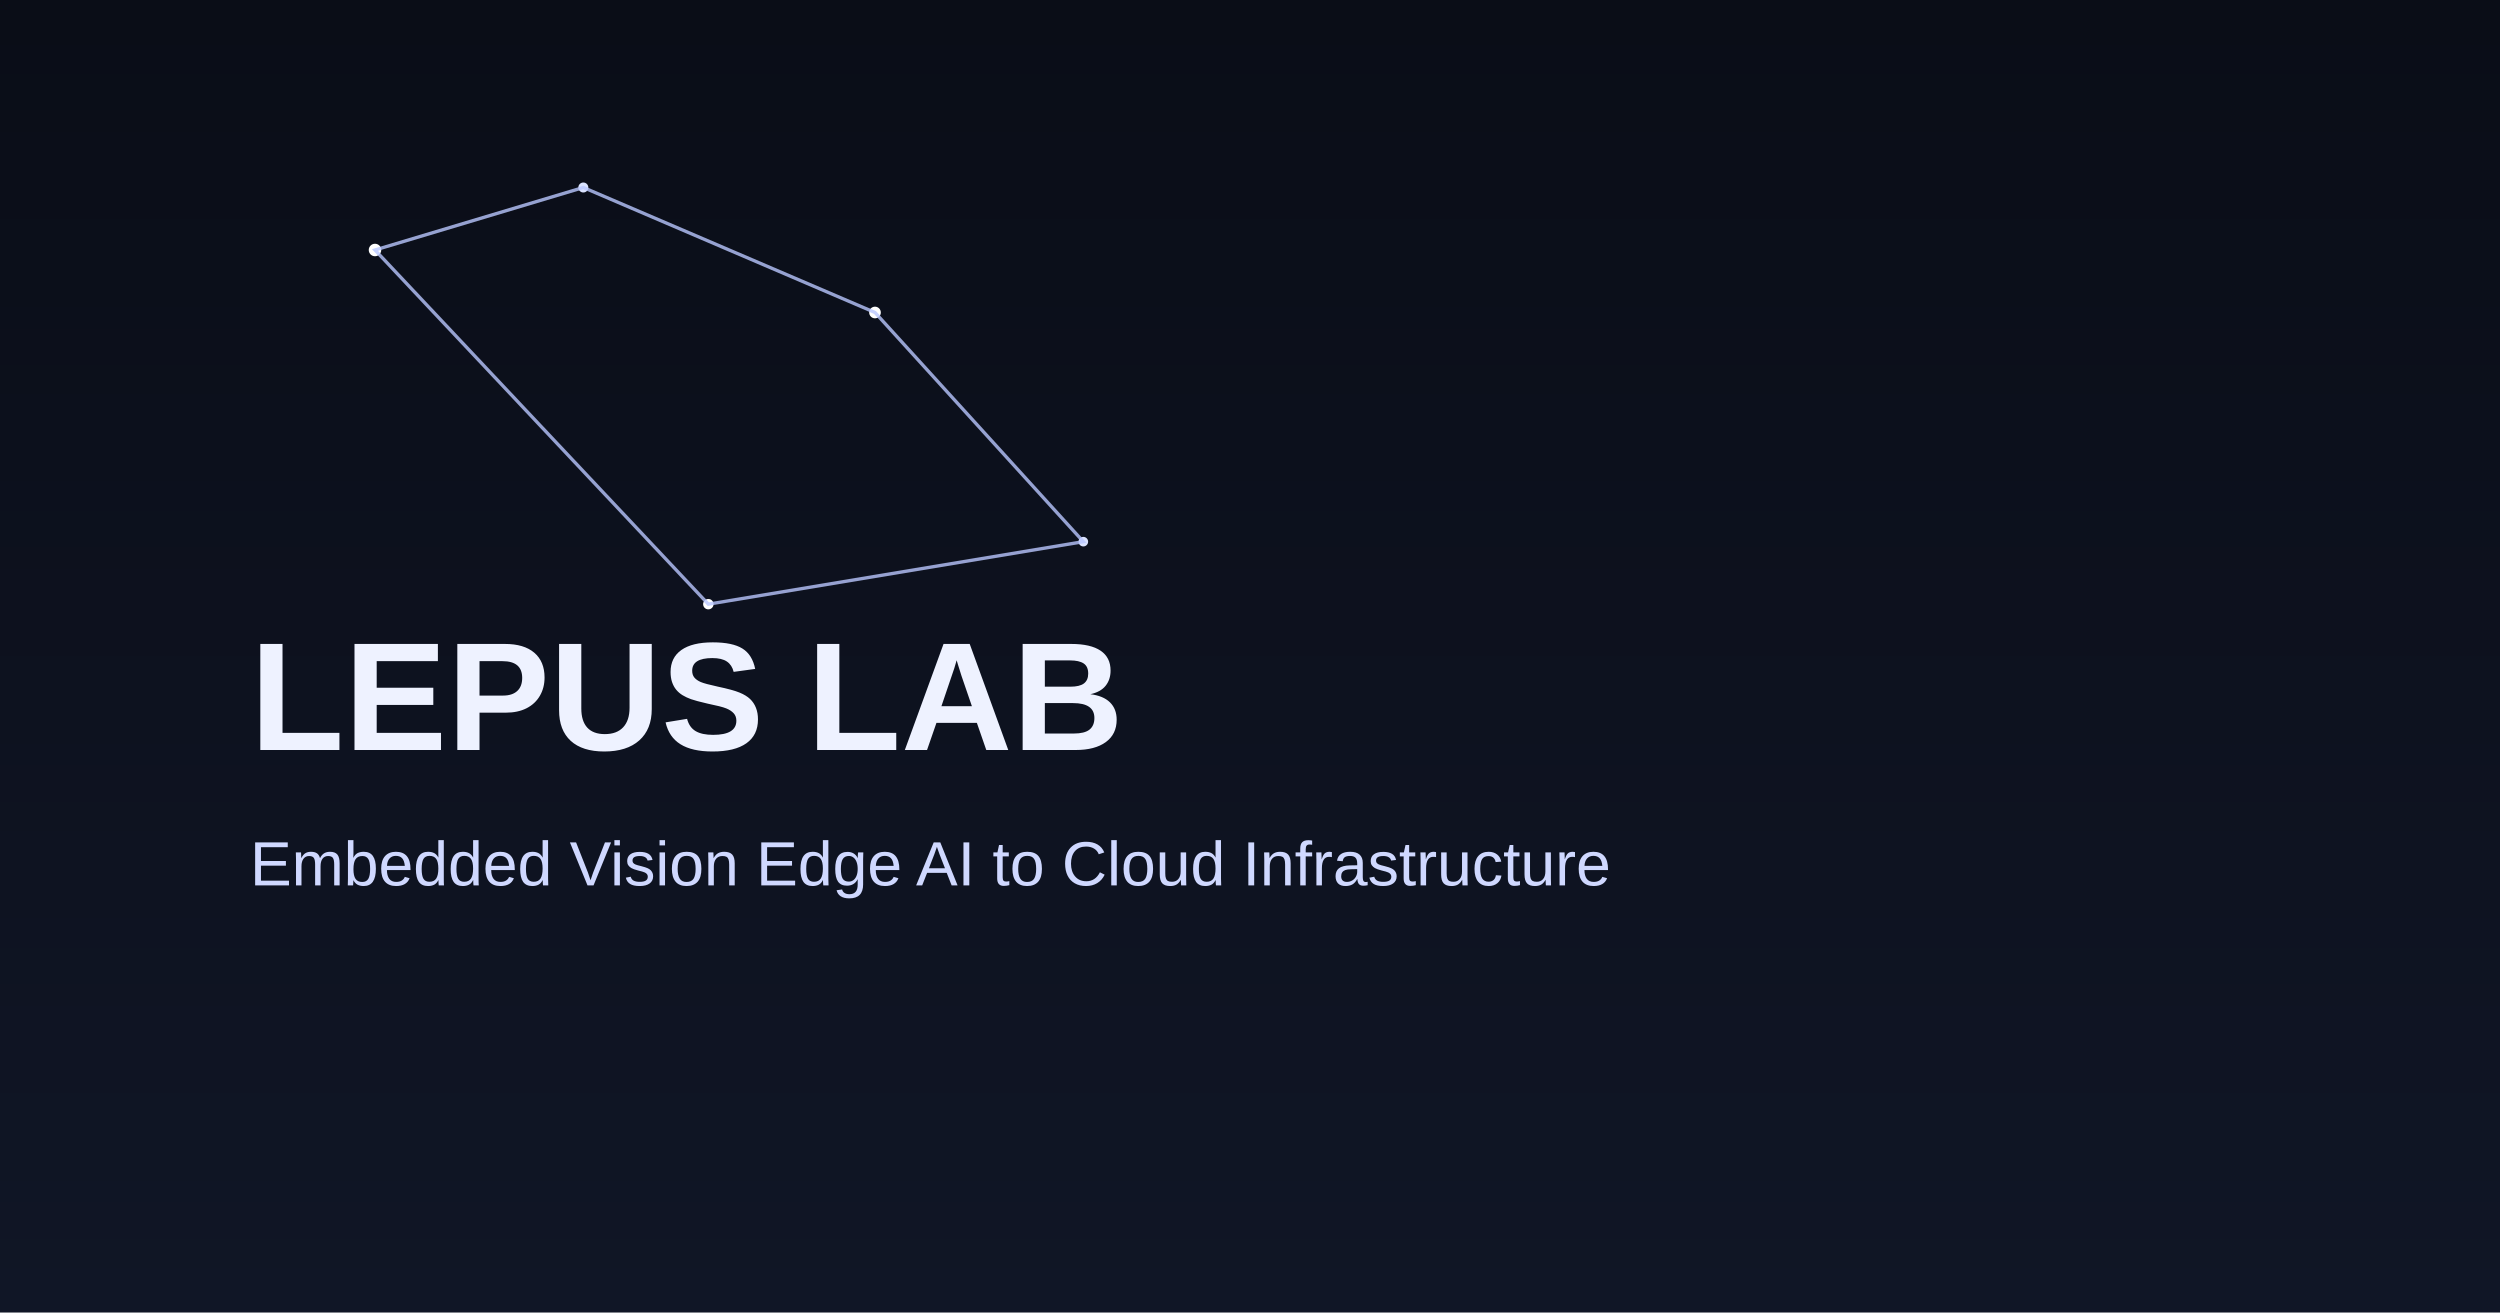
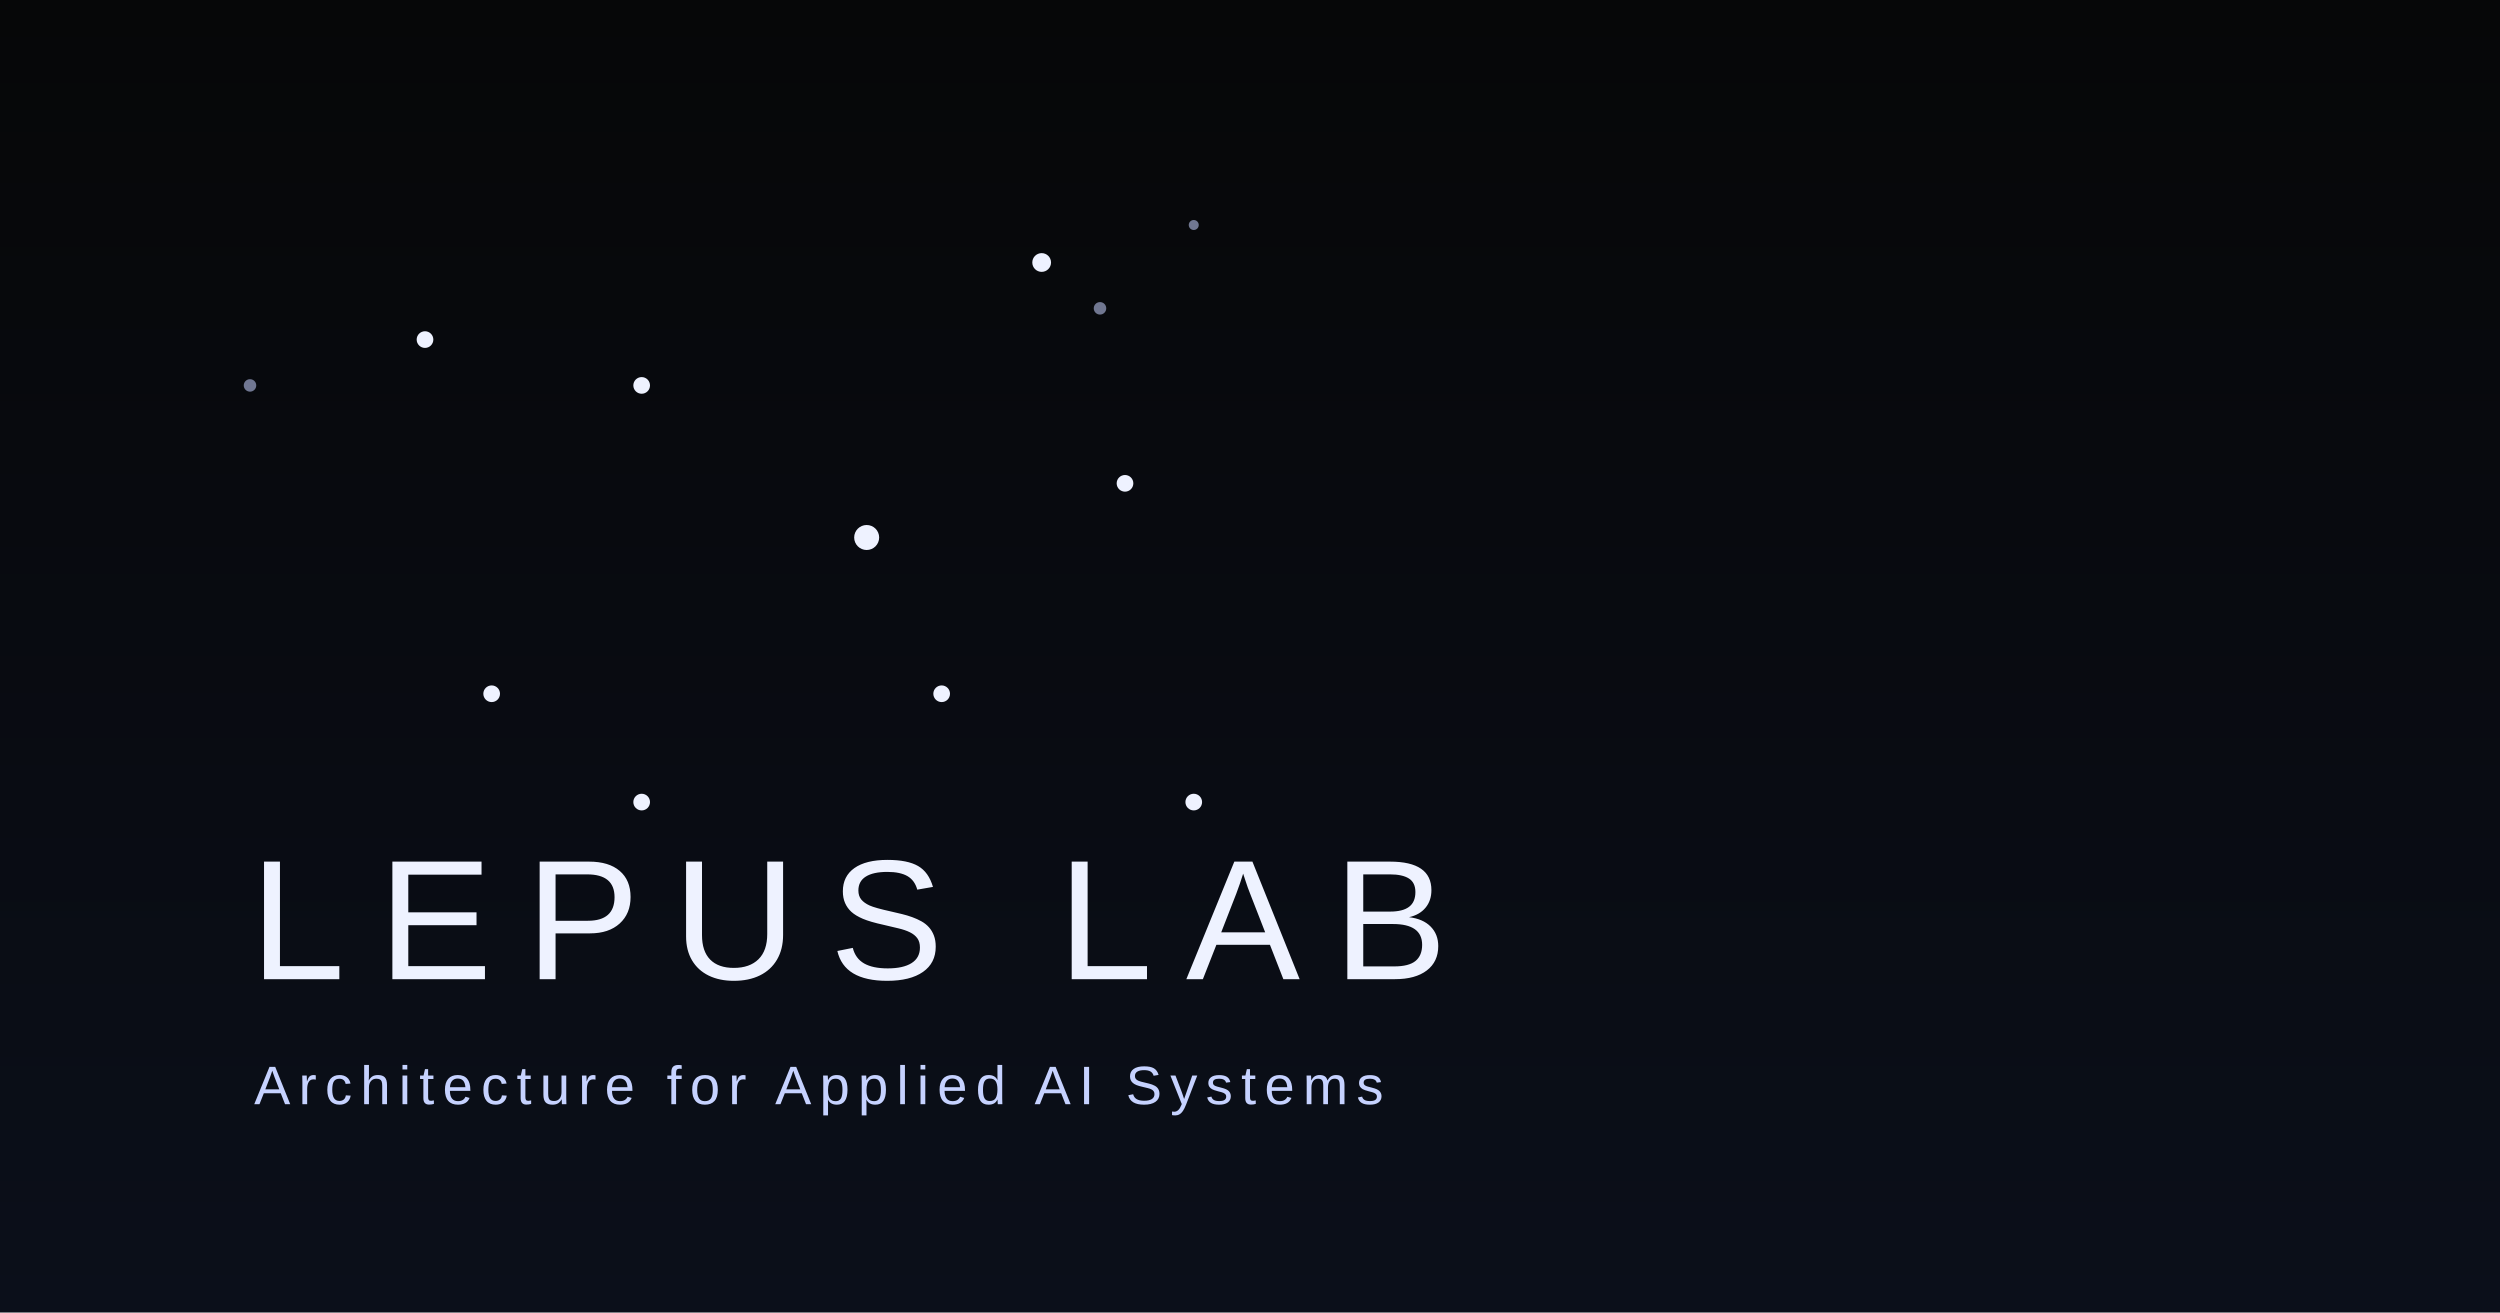
<svg xmlns="http://www.w3.org/2000/svg" width="1200" height="630" viewBox="0 0 1200 630">
  <defs>
    <linearGradient id="g" x1="0" x2="0" y1="0" y2="1">
-       <stop offset="0%" stop-color="#0a0d17" />
-       <stop offset="100%" stop-color="#101626" />
+       <stop offset="0%" stop-color="#060708" />
+       <stop offset="100%" stop-color="#0b0f1a" />
    </linearGradient>
  </defs>
  <rect width="1200" height="630" fill="url(#g)" />
-   <circle cx="180" cy="120" r="3" fill="#ffffff" />
-   <circle cx="280" cy="90" r="2.4" fill="#dbe3ff" />
-   <circle cx="420" cy="150" r="2.8" fill="#ffffff" />
-   <circle cx="520" cy="260" r="2.3" fill="#dbe3ff" />
-   <circle cx="340" cy="290" r="2.5" fill="#ffffff" />
-   <path d="M180 120L280 90L420 150L520 260L340 290Z" fill="none" stroke="#b9c7ff" stroke-width="1.6" opacity="0.8" />
-   <text x="120" y="360" fill="#eef2ff" font-family="Arial, Helvetica, sans-serif" font-size="74" font-weight="700">LEPUS LAB</text>
-   <text x="120" y="425" fill="#cfd8ff" font-family="Arial, Helvetica, sans-serif" font-size="30">Embedded Vision Edge AI to Cloud Infrastructure</text>
+   <circle cx="120" cy="185" r="3" fill="#C6D2FF" opacity=".55" />
+   <circle cx="528" cy="148" r="3" fill="#C6D2FF" opacity=".55" />
+   <circle cx="573" cy="108" r="2.4" fill="#C6D2FF" opacity=".55" />
+   <circle cx="204" cy="163" r="4" fill="#EEF2FF" />
+   <circle cx="308" cy="185" r="4" fill="#EEF2FF" />
+   <circle cx="416" cy="258" r="6" fill="#EEF2FF" />
+   <circle cx="500" cy="126" r="4.5" fill="#EEF2FF" />
+   <circle cx="540" cy="232" r="4" fill="#EEF2FF" />
+   <circle cx="236" cy="333" r="4" fill="#EEF2FF" />
+   <circle cx="308" cy="385" r="4" fill="#EEF2FF" />
+   <circle cx="452" cy="333" r="4" fill="#EEF2FF" />
+   <circle cx="573" cy="385" r="4" fill="#EEF2FF" />
+   <text x="120" y="470" fill="#EEF2FF" font-family="Arial, Helvetica, sans-serif" font-size="82" font-weight="200" letter-spacing="16">LEPUS LAB</text>
+   <text x="122" y="530" fill="#C6D2FF" font-family="Arial, Helvetica, sans-serif" font-size="26" font-weight="300" letter-spacing="4">Architecture for Applied AI Systems</text>
</svg>
